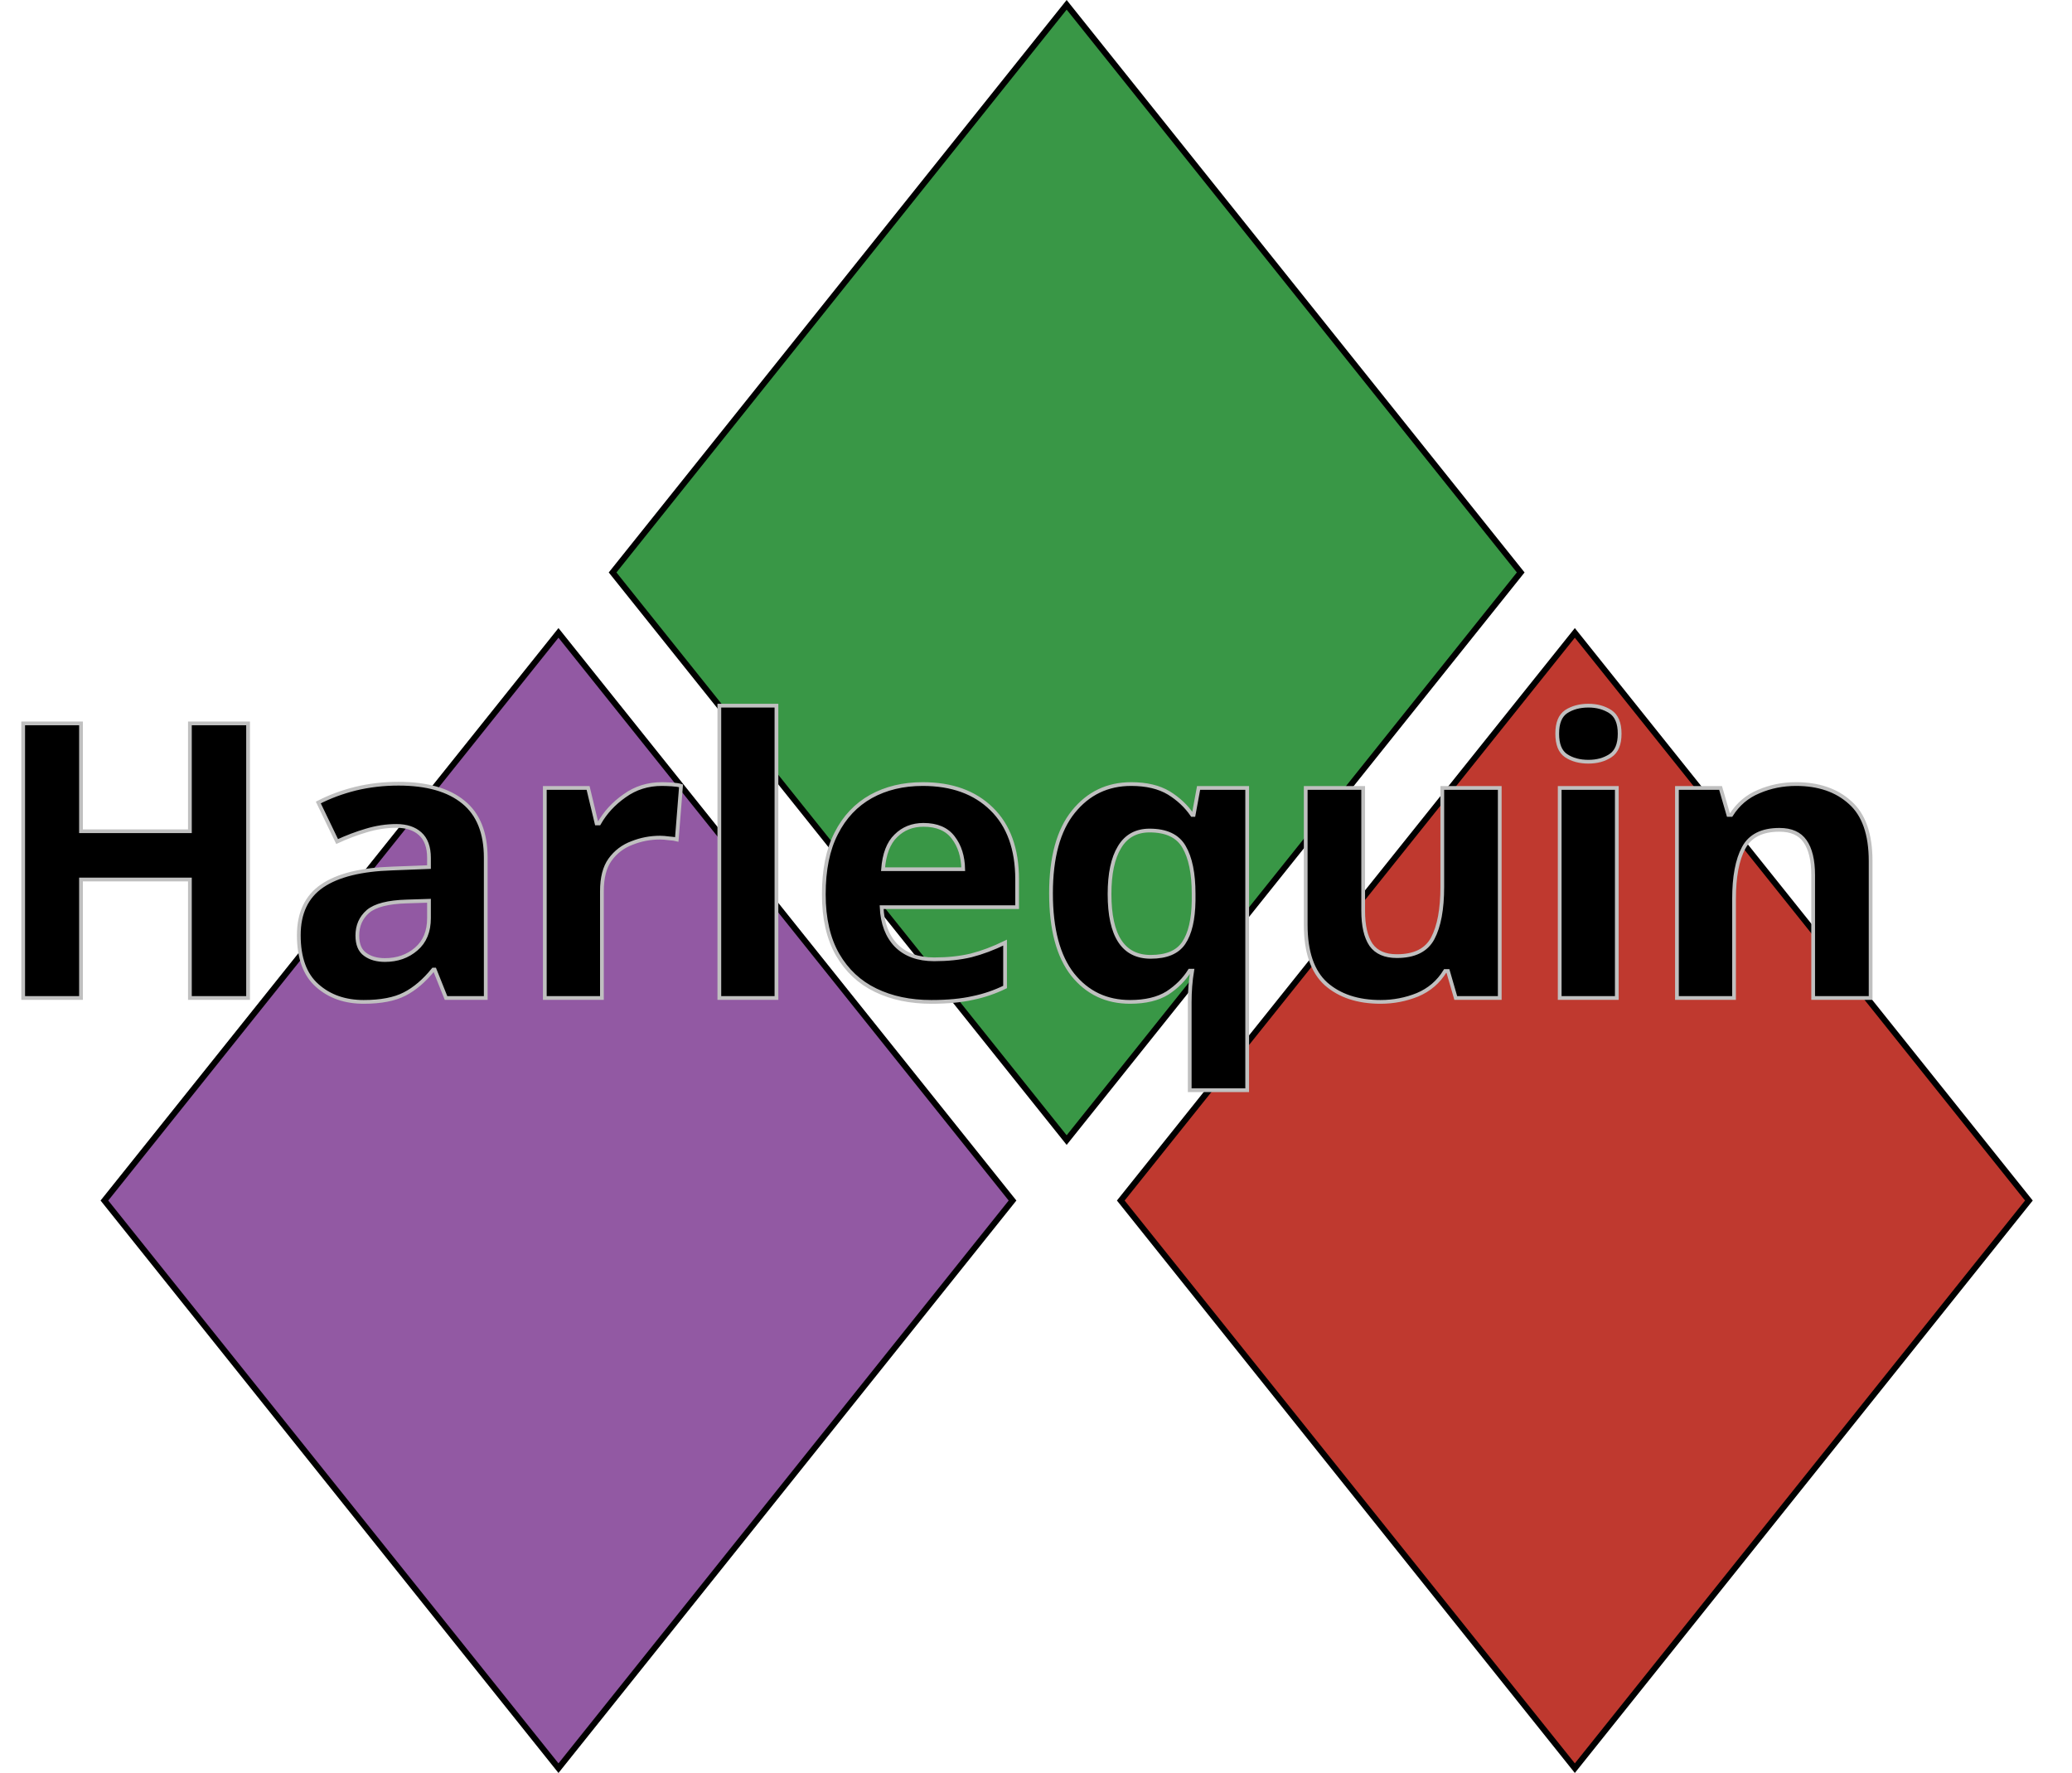
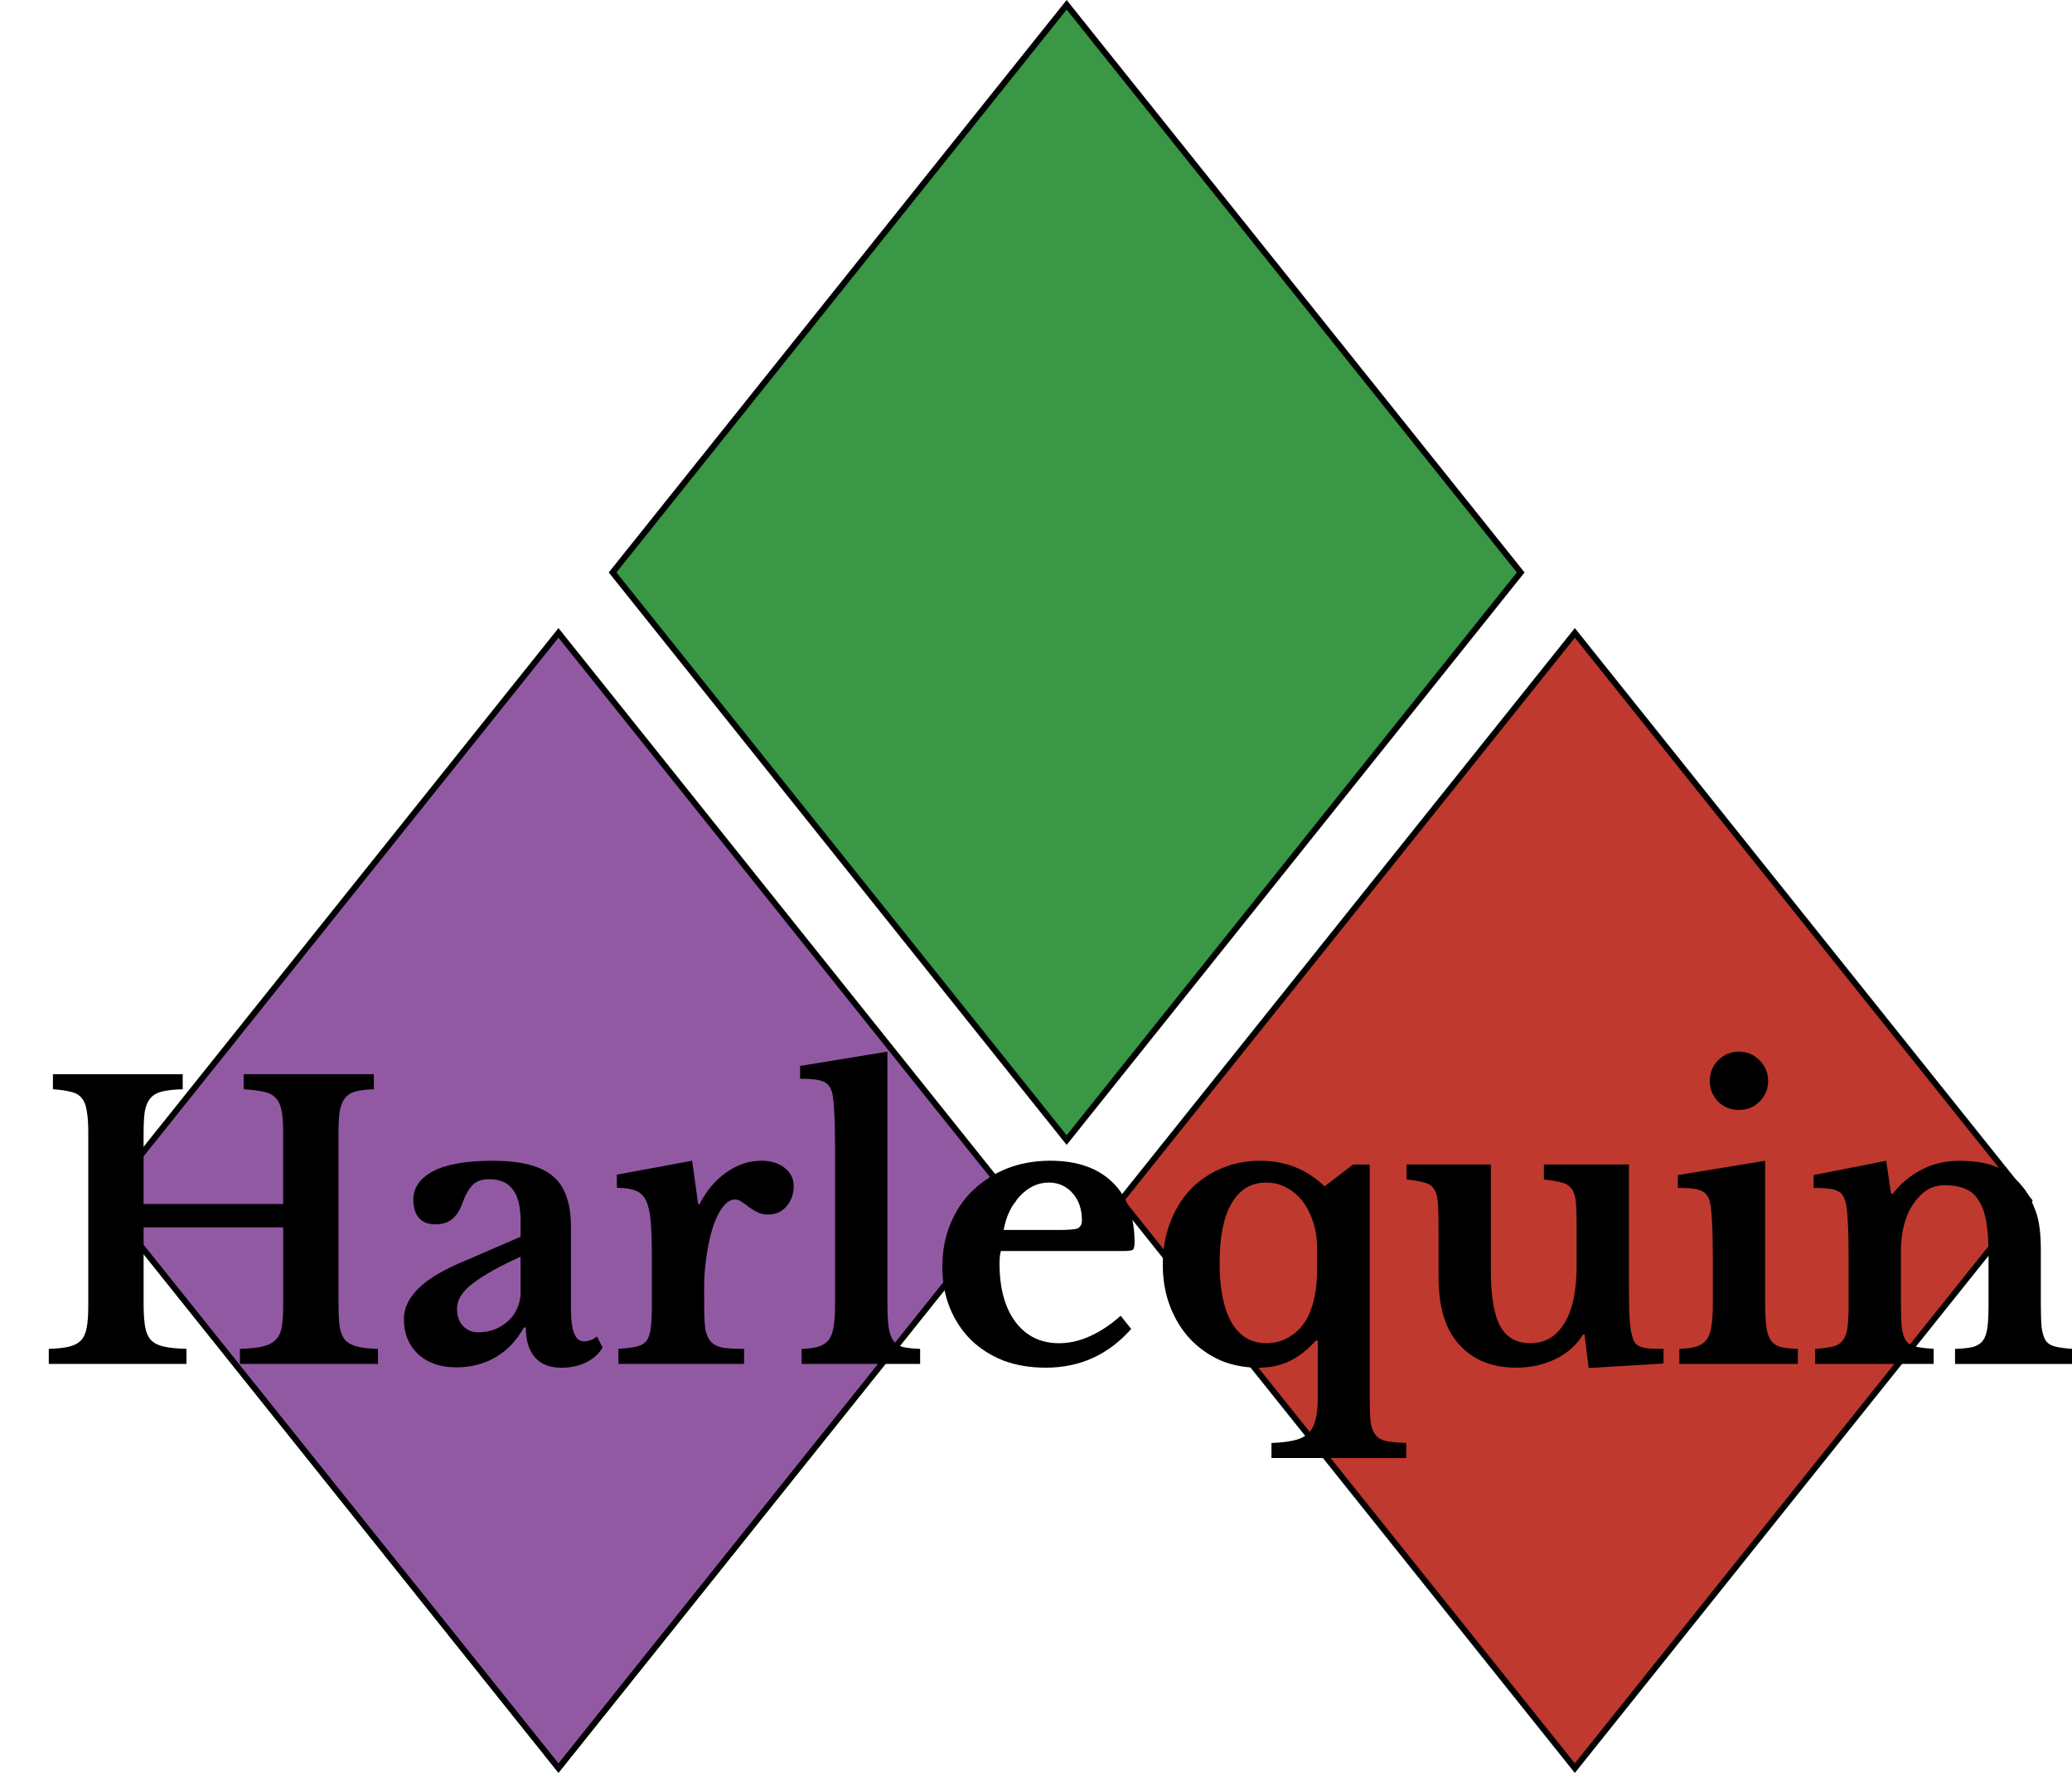
<svg xmlns="http://www.w3.org/2000/svg" width="91.266mm" height="78.086mm" viewBox="0 0 91.266 78.086" version="1.1" id="svg8">
  <defs id="defs2" />
  <g id="layer1" transform="translate(-28.70173,-72.1049)">
    <path style="fill:#bf392f;fill-opacity:1;stroke:#000000;stroke-width:0.265px;stroke-linecap:butt;stroke-linejoin:miter;stroke-opacity:1" d="m 98.069,99.979 20,25 -20,25 -20,-25 z" id="path815" />
    <path id="path817" d="m 75.685,72.317 20,25 -20,25 -20,-25 z" style="fill:#399746;fill-opacity:1;stroke:#000000;stroke-width:0.265px;stroke-linecap:butt;stroke-linejoin:miter;stroke-opacity:1" />
    <path style="fill:#9259a3;fill-opacity:1;stroke:#000000;stroke-width:0.265px;stroke-linecap:butt;stroke-linejoin:miter;stroke-opacity:1" d="m 53.301,99.979 20,25 -20,25 -20,-25 z" id="path819" />
-     <text xml:space="preserve" style="font-style:normal;font-weight:normal;font-size:10.583px;line-height:1.25;font-family:sans-serif;letter-spacing:0px;word-spacing:0px;fill:#000000;fill-opacity:1;stroke:#c0c0c0;stroke-width:0.165;stroke-miterlimit:4;stroke-dasharray:none;stroke-opacity:1;" x="28.192" y="116.059" id="text823">
-       <tspan id="tspan821" x="28.192" y="116.059" style="font-style:normal;font-variant:normal;font-weight:bold;font-stretch:normal;font-size:16.933px;font-family:'Libre Baskerville';-inkscape-font-specification:'Libre Baskerville Bold';stroke:#c0c0c0;stroke-width:0.165;stroke-miterlimit:4;stroke-dasharray:none;stroke-opacity:1;">Harlequin</tspan>
-     </text>
+     <g aria-label="Harlequin" style="font-style:normal;font-weight:normal;font-size:10.357px;line-height:1.25;font-family:sans-serif;letter-spacing:0px;word-spacing:0px;fill:#000000;fill-opacity:1;stroke:none;stroke-width:0.161;stroke-miterlimit:4;stroke-dasharray:none;stroke-opacity:1" id="text823">
+       <path d="m 43.611,129.507 q 0,0.63 0.05,1.027 0.066,0.381 0.249,0.597 0.199,0.199 0.53,0.282 0.348,0.083 0.911,0.099 v 0.663 h -6.082 v -0.663 q 0.613,-0.017 0.978,-0.099 0.381,-0.083 0.58,-0.282 0.215,-0.199 0.282,-0.563 0.066,-0.365 0.066,-0.945 v -3.463 H 35.027 v 3.347 q 0,0.63 0.066,1.027 0.066,0.381 0.265,0.597 0.199,0.199 0.563,0.282 0.381,0.083 0.994,0.099 v 0.663 h -6.065 v -0.663 q 0.563,-0.017 0.895,-0.099 0.348,-0.083 0.53,-0.282 0.182,-0.199 0.249,-0.563 0.066,-0.365 0.066,-0.945 v -7.656 q 0,-0.58 -0.066,-0.928 -0.05,-0.365 -0.215,-0.563 -0.166,-0.215 -0.481,-0.282 -0.298,-0.083 -0.795,-0.116 v -0.663 h 5.717 v 0.663 q -0.563,0.017 -0.911,0.099 -0.331,0.083 -0.514,0.298 -0.182,0.215 -0.249,0.597 -0.05,0.381 -0.05,1.011 v 3.049 h 6.148 v -3.165 q 0,-0.58 -0.066,-0.928 -0.066,-0.365 -0.249,-0.563 -0.182,-0.215 -0.53,-0.282 -0.331,-0.083 -0.895,-0.116 v -0.663 h 5.734 v 0.663 q -0.497,0.017 -0.812,0.099 -0.298,0.083 -0.464,0.298 -0.166,0.215 -0.232,0.597 -0.05,0.381 -0.05,1.011 z" style="font-style:normal;font-variant:normal;font-weight:bold;font-stretch:normal;font-size:16.572px;font-family:'Libre Baskerville';-inkscape-font-specification:'Libre Baskerville Bold';stroke:none;stroke-width:0.161;stroke-miterlimit:4;stroke-dasharray:none;stroke-opacity:1" id="path844" />
+       <path d="m 51.632,127.453 q -1.392,0.63 -2.105,1.177 -0.696,0.53 -0.696,1.11 0,0.481 0.265,0.762 0.265,0.282 0.663,0.282 0.398,0 0.746,-0.133 0.348,-0.149 0.597,-0.381 0.249,-0.232 0.381,-0.547 0.149,-0.331 0.149,-0.696 z m 0,-0.878 v -0.696 q 0,-0.961 -0.348,-1.392 -0.331,-0.447 -1.044,-0.447 -0.481,0 -0.729,0.265 -0.249,0.249 -0.464,0.845 -0.149,0.414 -0.431,0.646 -0.265,0.232 -0.746,0.232 -0.464,0 -0.713,-0.282 -0.249,-0.282 -0.249,-0.795 0,-0.795 0.862,-1.259 0.878,-0.464 2.635,-0.464 1.856,0 2.651,0.679 0.795,0.663 0.795,2.237 v 3.629 q 0,1.409 0.563,1.409 0.315,0 0.58,-0.215 l 0.249,0.481 q -0.232,0.414 -0.729,0.663 -0.481,0.232 -1.094,0.232 -0.762,0 -1.16,-0.464 -0.398,-0.464 -0.398,-1.309 h -0.083 q -0.481,0.862 -1.243,1.309 -0.762,0.447 -1.74,0.447 -1.044,0 -1.674,-0.58 -0.63,-0.597 -0.63,-1.541 0,-0.729 0.646,-1.359 0.646,-0.646 2.154,-1.259 z" style="font-style:normal;font-variant:normal;font-weight:bold;font-stretch:normal;font-size:16.572px;font-family:'Libre Baskerville';-inkscape-font-specification:'Libre Baskerville Bold';stroke:none;stroke-width:0.161;stroke-miterlimit:4;stroke-dasharray:none;stroke-opacity:1" id="path846" />
+       <path d="m 59.719,129.607 q 0,0.646 0.05,1.027 0.066,0.365 0.249,0.563 0.182,0.199 0.53,0.265 0.348,0.05 0.928,0.05 v 0.663 h -5.535 v -0.663 q 0.497,-0.033 0.795,-0.099 0.298,-0.066 0.447,-0.265 0.149,-0.199 0.182,-0.563 0.05,-0.381 0.05,-1.011 v -2.022 q 0,-1.027 -0.05,-1.641 -0.05,-0.613 -0.215,-0.945 -0.166,-0.331 -0.481,-0.431 -0.298,-0.116 -0.795,-0.116 v -0.58 l 3.314,-0.613 0.265,1.906 h 0.066 q 0.447,-0.878 1.177,-1.392 0.729,-0.514 1.541,-0.514 0.63,0 1.027,0.315 0.398,0.315 0.398,0.795 0,0.53 -0.315,0.895 -0.298,0.365 -0.829,0.365 -0.249,0 -0.447,-0.099 -0.199,-0.099 -0.365,-0.215 -0.149,-0.133 -0.315,-0.232 -0.149,-0.116 -0.315,-0.116 -0.315,0 -0.597,0.414 -0.282,0.414 -0.464,1.11 -0.133,0.497 -0.215,1.127 -0.083,0.613 -0.083,1.226 z" style="font-style:normal;font-variant:normal;font-weight:bold;font-stretch:normal;font-size:16.572px;font-family:'Libre Baskerville';-inkscape-font-specification:'Libre Baskerville Bold';stroke:none;stroke-width:0.161;stroke-miterlimit:4;stroke-dasharray:none;stroke-opacity:1" id="path848" />
+       <path d="m 67.789,129.458 q 0,0.663 0.05,1.061 0.05,0.398 0.199,0.613 0.149,0.215 0.431,0.298 0.282,0.066 0.762,0.083 v 0.663 h -5.22 v -0.663 q 0.464,-0.017 0.746,-0.099 0.298,-0.099 0.447,-0.298 0.166,-0.215 0.215,-0.58 0.066,-0.381 0.066,-0.961 v -6.844 q 0,-0.961 -0.033,-1.574 -0.033,-0.63 -0.083,-0.862 -0.083,-0.414 -0.381,-0.547 -0.282,-0.133 -1.044,-0.133 v -0.563 l 3.845,-0.63 z" style="font-style:normal;font-variant:normal;font-weight:bold;font-stretch:normal;font-size:16.572px;font-family:'Libre Baskerville';-inkscape-font-specification:'Libre Baskerville Bold';stroke:none;stroke-width:0.161;stroke-miterlimit:4;stroke-dasharray:none;stroke-opacity:1" id="path850" />
+       <path d="m 78.528,130.634 q -1.508,1.707 -3.762,1.707 -1.027,0 -1.873,-0.315 -0.829,-0.331 -1.425,-0.911 -0.597,-0.597 -0.928,-1.409 -0.331,-0.812 -0.331,-1.806 0,-1.027 0.348,-1.873 0.348,-0.862 0.978,-1.475 0.646,-0.63 1.508,-0.978 0.878,-0.348 1.922,-0.348 1.757,0 2.734,0.945 0.978,0.945 0.978,2.651 0,0.265 -0.083,0.331 -0.083,0.05 -0.464,0.05 h -5.336 q -0.066,0.149 -0.066,0.547 0,1.624 0.696,2.569 0.713,0.945 1.922,0.945 0.696,0 1.375,-0.315 0.696,-0.315 1.342,-0.895 z m -3.215,-4.358 q 0.663,0 0.845,-0.066 0.199,-0.083 0.199,-0.365 0,-0.729 -0.414,-1.193 -0.414,-0.464 -1.044,-0.464 -0.713,0 -1.276,0.597 -0.547,0.58 -0.713,1.491 z" style="font-style:normal;font-variant:normal;font-weight:bold;font-stretch:normal;font-size:16.572px;font-family:'Libre Baskerville';-inkscape-font-specification:'Libre Baskerville Bold';stroke:none;stroke-width:0.161;stroke-miterlimit:4;stroke-dasharray:none;stroke-opacity:1" id="path852" />
+       <path d="m 86.714,127.022 q 0,-0.613 -0.182,-1.127 -0.166,-0.514 -0.464,-0.895 -0.298,-0.381 -0.713,-0.597 -0.398,-0.215 -0.878,-0.215 -0.994,0 -1.525,0.911 -0.53,0.911 -0.53,2.618 0,1.723 0.53,2.635 0.53,0.911 1.525,0.911 0.597,0 1.077,-0.315 0.497,-0.315 0.779,-0.895 0.381,-0.812 0.381,-2.005 z m 0.033,4.126 h -0.083 q -0.58,0.63 -1.177,0.911 -0.58,0.282 -1.359,0.282 -0.911,0 -1.69,-0.331 -0.762,-0.348 -1.326,-0.945 -0.563,-0.613 -0.878,-1.442 -0.315,-0.829 -0.315,-1.806 0,-1.011 0.315,-1.839 0.315,-0.845 0.878,-1.458 0.58,-0.613 1.359,-0.945 0.795,-0.348 1.74,-0.348 1.657,0 2.834,1.127 l 1.259,-0.961 h 0.729 v 10.191 q 0,0.696 0.033,1.094 0.05,0.398 0.215,0.613 0.166,0.215 0.481,0.282 0.331,0.066 0.878,0.083 v 0.663 h -5.933 v -0.663 q 0.597,-0.017 0.994,-0.116 0.398,-0.083 0.63,-0.315 0.232,-0.215 0.315,-0.597 0.099,-0.365 0.099,-0.928 z" style="font-style:normal;font-variant:normal;font-weight:bold;font-stretch:normal;font-size:16.572px;font-family:'Libre Baskerville';-inkscape-font-specification:'Libre Baskerville Bold';stroke:none;stroke-width:0.161;stroke-miterlimit:4;stroke-dasharray:none;stroke-opacity:1" id="path854" />
+       <path d="m 98.148,126.11 q 0,-0.663 -0.033,-1.044 -0.033,-0.398 -0.182,-0.597 -0.149,-0.215 -0.447,-0.282 -0.282,-0.083 -0.779,-0.133 v -0.663 h 3.745 v 5.021 q 0,1.011 0.017,1.591 0.033,0.563 0.099,0.845 0.05,0.215 0.116,0.348 0.066,0.116 0.215,0.199 0.149,0.066 0.398,0.099 0.265,0.017 0.679,0.017 v 0.646 l -3.298,0.199 -0.182,-1.475 h -0.066 q -0.431,0.696 -1.21,1.077 -0.779,0.381 -1.74,0.381 -1.773,0 -2.701,-1.259 -0.713,-0.961 -0.713,-2.734 v -2.237 q 0,-0.679 -0.033,-1.061 -0.033,-0.398 -0.182,-0.597 -0.133,-0.199 -0.414,-0.265 -0.282,-0.083 -0.779,-0.133 v -0.663 h 3.712 v 4.69 q 0,1.674 0.414,2.436 0.414,0.746 1.326,0.746 0.978,0 1.508,-0.895 0.53,-0.862 0.53,-2.535 z" style="font-style:normal;font-variant:normal;font-weight:bold;font-stretch:normal;font-size:16.572px;font-family:'Libre Baskerville';-inkscape-font-specification:'Libre Baskerville Bold';stroke:none;stroke-width:0.161;stroke-miterlimit:4;stroke-dasharray:none;stroke-opacity:1" id="path856" />
+       <path d="m 106.451,129.458 q 0,0.663 0.05,1.061 0.05,0.398 0.199,0.613 0.149,0.215 0.431,0.298 0.282,0.066 0.762,0.083 v 0.663 h -5.22 v -0.663 q 0.464,-0.017 0.746,-0.099 0.298,-0.099 0.447,-0.298 0.166,-0.215 0.215,-0.58 0.066,-0.381 0.066,-0.961 v -2.038 q 0,-0.961 -0.033,-1.574 -0.033,-0.63 -0.083,-0.862 -0.083,-0.414 -0.381,-0.547 -0.282,-0.133 -1.044,-0.133 v -0.563 l 3.845,-0.63 z m -2.436,-9.744 q 0,-0.547 0.365,-0.911 0.381,-0.381 0.911,-0.381 0.547,0 0.911,0.381 0.381,0.365 0.381,0.911 0,0.53 -0.381,0.911 -0.365,0.365 -0.911,0.365 -0.53,0 -0.911,-0.365 -0.365,-0.381 -0.365,-0.911 z" style="font-style:normal;font-variant:normal;font-weight:bold;font-stretch:normal;font-size:16.572px;font-family:'Libre Baskerville';-inkscape-font-specification:'Libre Baskerville Bold';stroke:none;stroke-width:0.161;stroke-miterlimit:4;stroke-dasharray:none;stroke-opacity:1" id="path858" />
+       <path d="m 112.433,129.474 q 0,0.679 0.033,1.077 0.05,0.381 0.182,0.597 0.149,0.199 0.431,0.265 0.298,0.066 0.795,0.099 v 0.663 h -5.22 v -0.663 q 0.481,-0.033 0.762,-0.099 0.298,-0.066 0.447,-0.265 0.166,-0.199 0.215,-0.563 0.05,-0.365 0.05,-0.994 v -2.071 q 0,-0.978 -0.033,-1.574 -0.033,-0.613 -0.083,-0.829 -0.05,-0.215 -0.133,-0.348 -0.083,-0.149 -0.249,-0.215 -0.166,-0.083 -0.414,-0.099 -0.249,-0.033 -0.63,-0.033 v -0.563 l 3.198,-0.63 0.215,1.458 h 0.066 q 0.547,-0.696 1.293,-1.077 0.746,-0.381 1.641,-0.381 1.061,0 1.707,0.298 0.663,0.282 1.177,0.961 0.282,0.381 0.497,0.994 0.215,0.597 0.215,1.657 v 2.337 q 0,0.679 0.033,1.077 0.05,0.381 0.182,0.597 0.149,0.199 0.431,0.265 0.282,0.066 0.762,0.099 v 0.663 h -5.187 v -0.663 q 0.497,-0.017 0.779,-0.083 0.298,-0.083 0.447,-0.282 0.149,-0.199 0.199,-0.563 0.05,-0.381 0.05,-0.994 v -2.254 q 0,-0.845 -0.099,-1.425 -0.099,-0.58 -0.331,-0.928 -0.215,-0.365 -0.58,-0.514 -0.365,-0.166 -0.911,-0.166 -0.53,0 -0.911,0.298 -0.381,0.298 -0.663,0.829 -0.149,0.298 -0.265,0.779 -0.099,0.464 -0.099,0.978 z" style="font-style:normal;font-variant:normal;font-weight:bold;font-stretch:normal;font-size:16.572px;font-family:'Libre Baskerville';-inkscape-font-specification:'Libre Baskerville Bold';stroke:none;stroke-width:0.161;stroke-miterlimit:4;stroke-dasharray:none;stroke-opacity:1" id="path860" />
+     </g>
  </g>
</svg>
